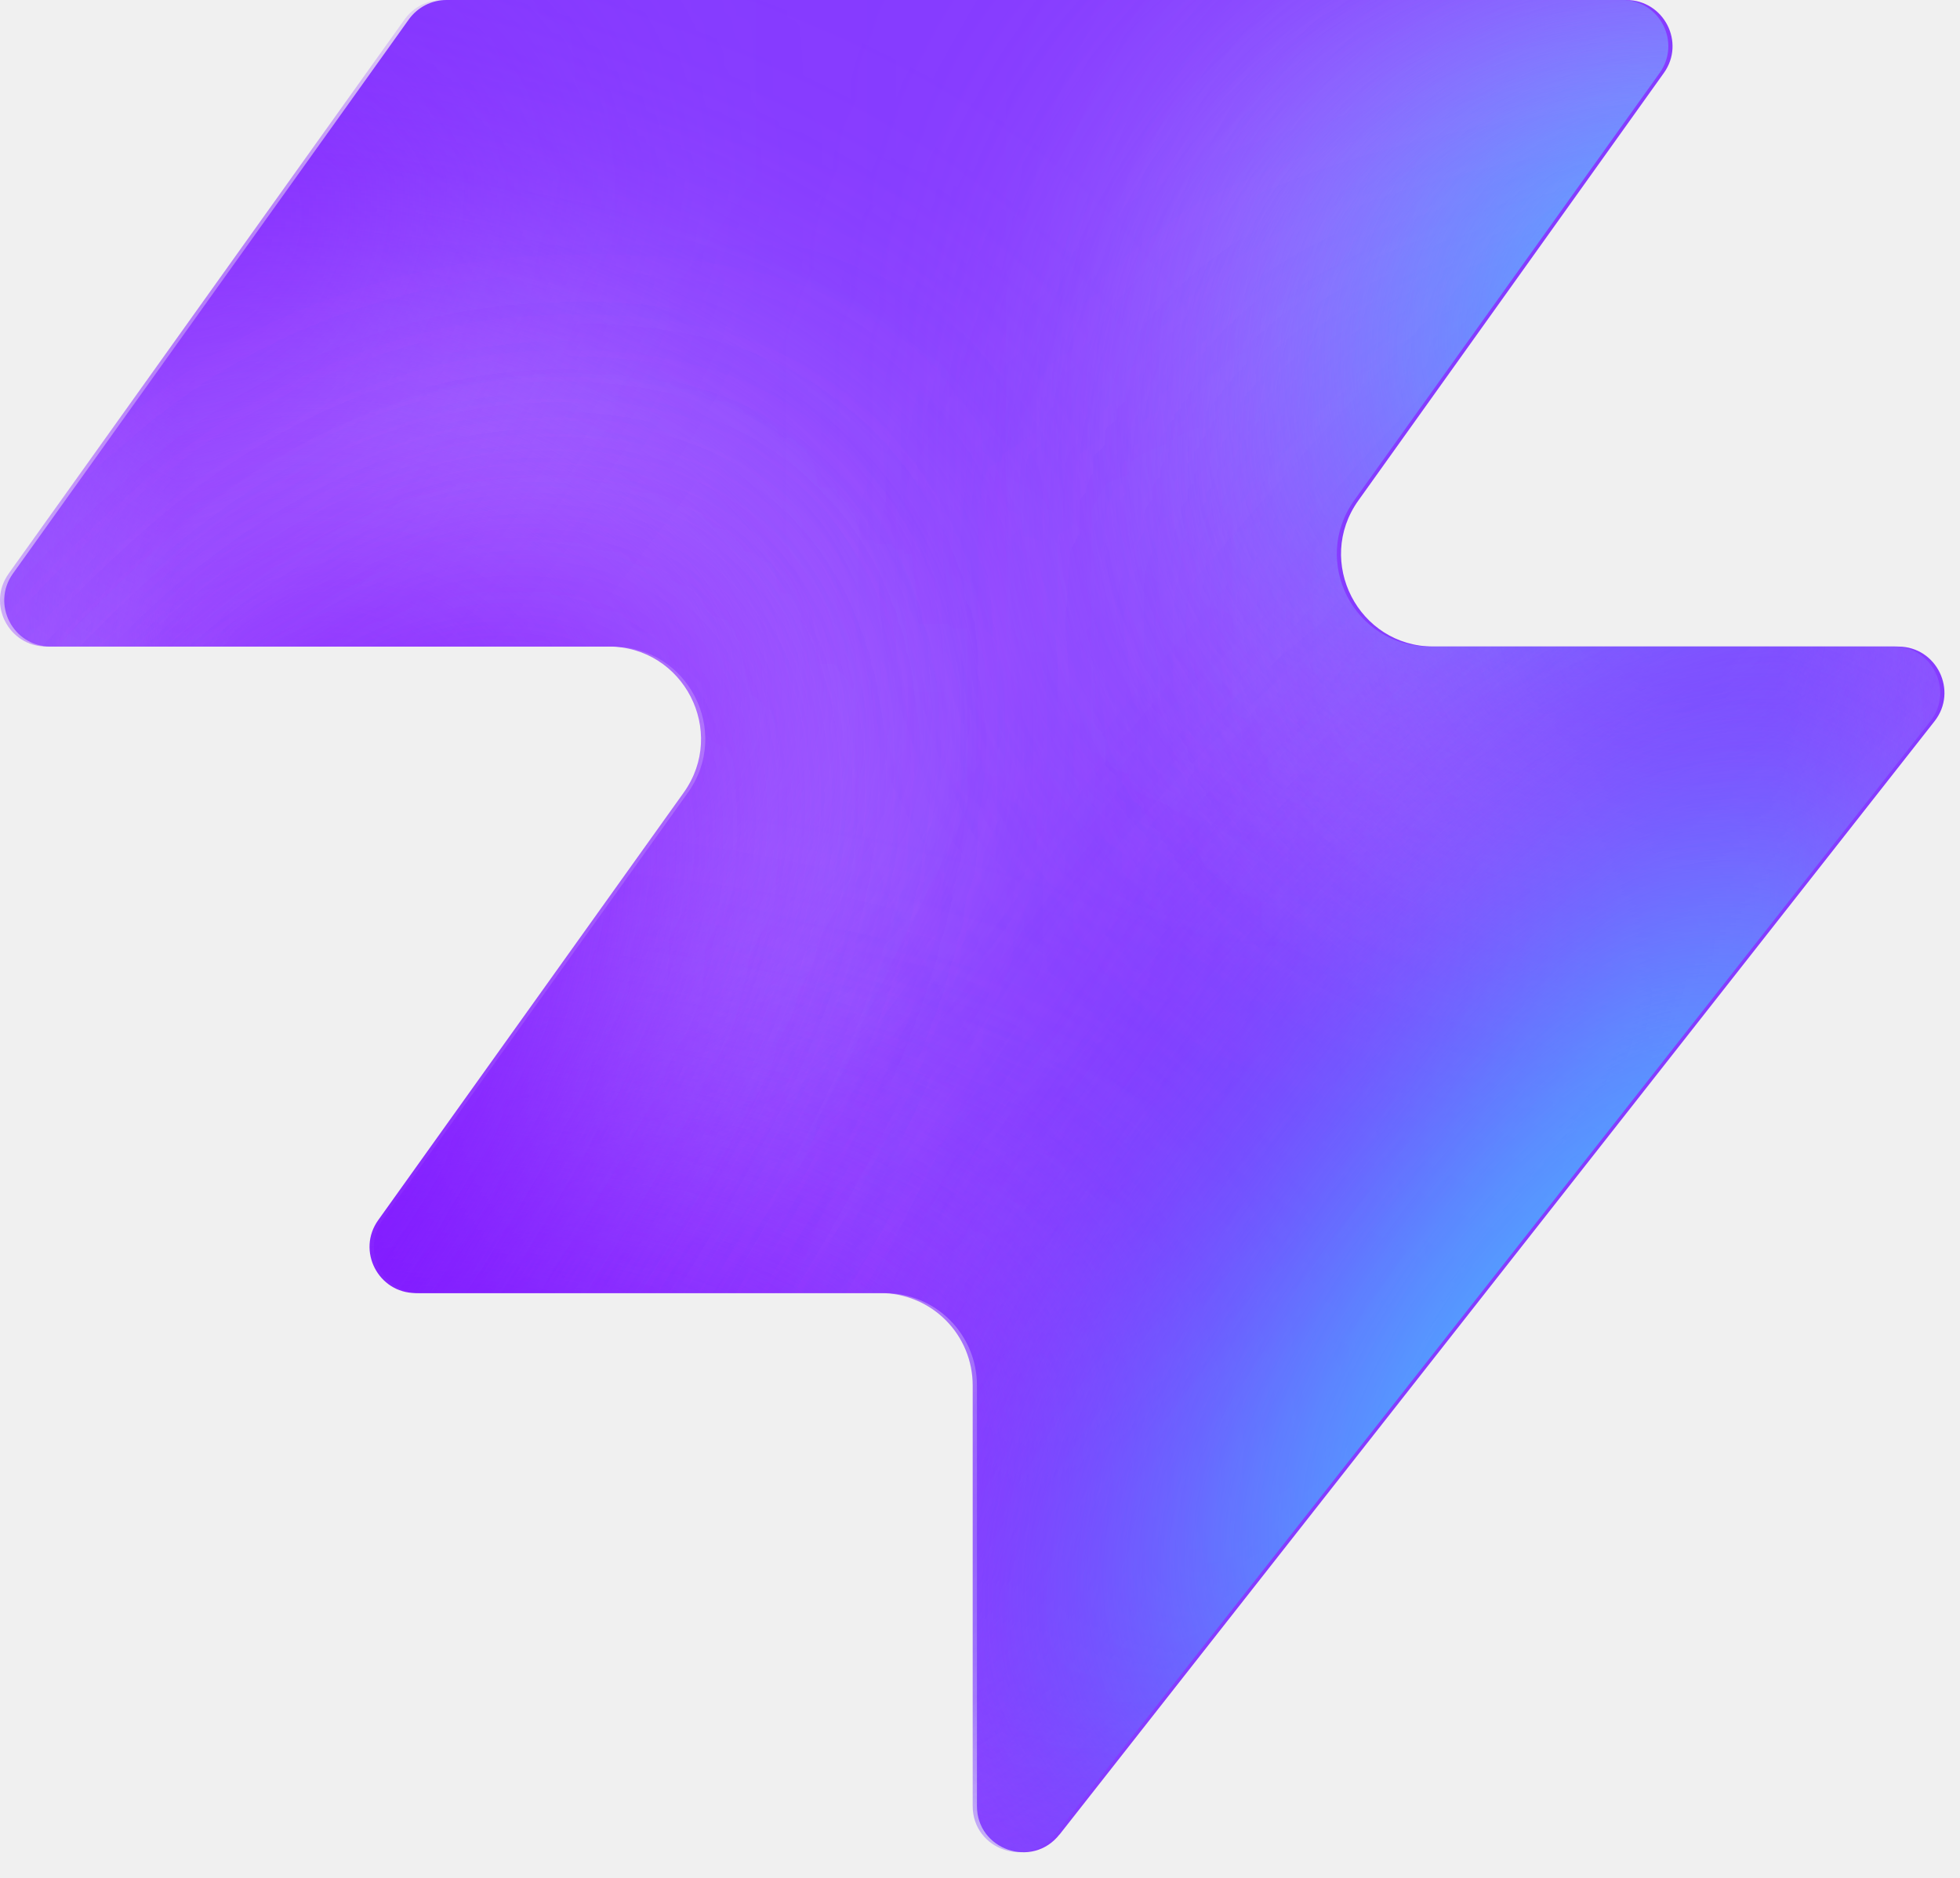
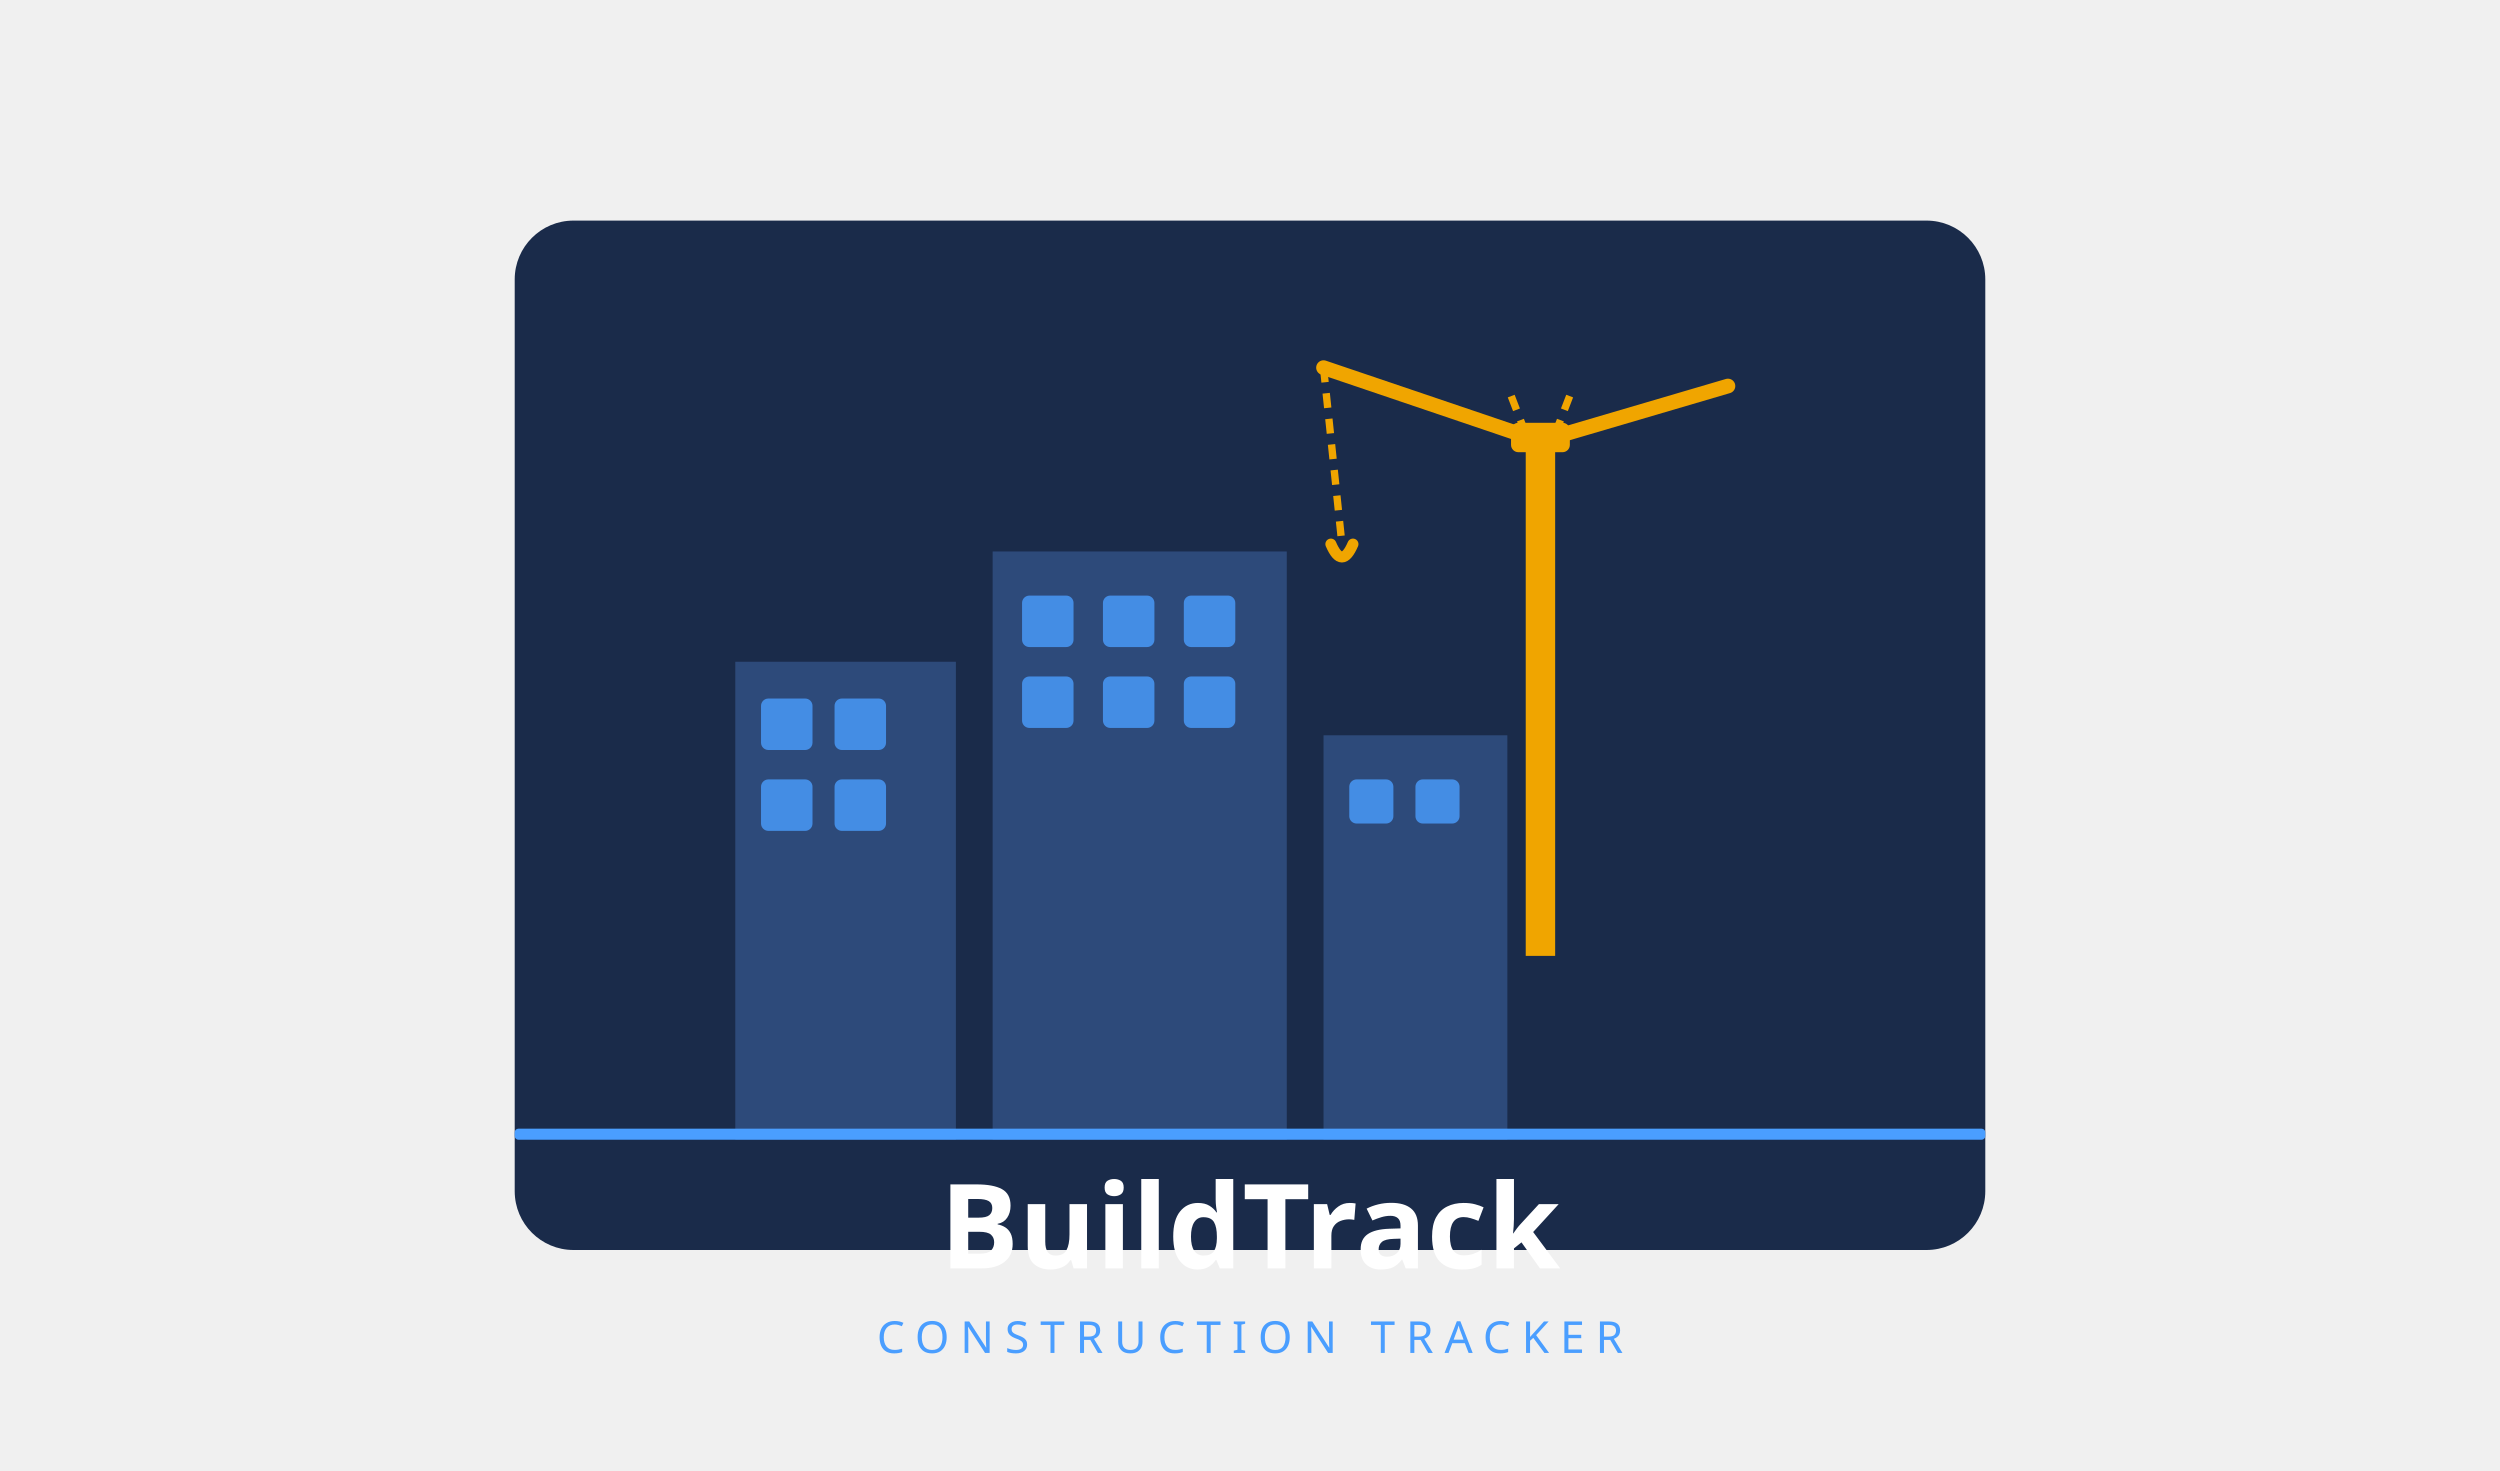
- <svg xmlns="http://www.w3.org/2000/svg" width="48" height="46" fill="none" viewBox="0 0 48 46">
-   <path fill="#863bff" d="M25.946 44.938c-.664.845-2.021.375-2.021-.698V33.937a2.26 2.26 0 0 0-2.262-2.262H10.287c-.92 0-1.456-1.04-.92-1.788l7.48-10.471c1.07-1.497 0-3.578-1.842-3.578H1.237c-.92 0-1.456-1.04-.92-1.788L10.013.474c.214-.297.556-.474.92-.474h28.894c.92 0 1.456 1.04.92 1.788l-7.48 10.471c-1.07 1.498 0 3.579 1.842 3.579h11.377c.943 0 1.473 1.088.89 1.83L25.947 44.94z" style="fill:#863bff;fill:color(display-p3 .525 .23 1);fill-opacity:1" />
-   <mask id="a" width="48" height="46" x="0" y="0" maskUnits="userSpaceOnUse" style="mask-type:alpha">
-     <path fill="#000" d="M25.842 44.938c-.664.844-2.021.375-2.021-.698V33.937a2.26 2.26 0 0 0-2.262-2.262H10.183c-.92 0-1.456-1.04-.92-1.788l7.48-10.471c1.07-1.498 0-3.579-1.842-3.579H1.133c-.92 0-1.456-1.04-.92-1.787L9.91.473c.214-.297.556-.474.92-.474h28.894c.92 0 1.456 1.04.92 1.788l-7.48 10.471c-1.07 1.498 0 3.578 1.842 3.578h11.377c.943 0 1.473 1.088.89 1.832L25.843 44.94z" style="fill:#000;fill-opacity:1" />
-   </mask>
-   <g mask="url(#a)">
-     <g filter="url(#b)">
-       <ellipse cx="5.508" cy="14.704" fill="#ede6ff" rx="5.508" ry="14.704" style="fill:#ede6ff;fill:color(display-p3 .927 .903 1);fill-opacity:1" transform="matrix(.00324 1 1 -.00324 -4.47 31.516)" />
-     </g>
-     <g filter="url(#c)">
-       <ellipse cx="10.399" cy="29.851" fill="#ede6ff" rx="10.399" ry="29.851" style="fill:#ede6ff;fill:color(display-p3 .927 .903 1);fill-opacity:1" transform="matrix(.00324 1 1 -.00324 -39.328 7.883)" />
-     </g>
-     <g filter="url(#d)">
-       <ellipse cx="5.508" cy="30.487" fill="#7e14ff" rx="5.508" ry="30.487" style="fill:#7e14ff;fill:color(display-p3 .492 .077 1);fill-opacity:1" transform="rotate(89.814 -25.913 -14.639)scale(1 -1)" />
-     </g>
-     <g filter="url(#e)">
-       <ellipse cx="5.508" cy="30.599" fill="#7e14ff" rx="5.508" ry="30.599" style="fill:#7e14ff;fill:color(display-p3 .492 .077 1);fill-opacity:1" transform="rotate(89.814 -32.644 -3.334)scale(1 -1)" />
-     </g>
-     <g filter="url(#f)">
-       <ellipse cx="5.508" cy="30.599" fill="#7e14ff" rx="5.508" ry="30.599" style="fill:#7e14ff;fill:color(display-p3 .492 .077 1);fill-opacity:1" transform="matrix(.00324 1 1 -.00324 -34.34 30.47)" />
-     </g>
-     <g filter="url(#g)">
-       <ellipse cx="14.072" cy="22.078" fill="#ede6ff" rx="14.072" ry="22.078" style="fill:#ede6ff;fill:color(display-p3 .927 .903 1);fill-opacity:1" transform="rotate(93.35 24.506 48.493)scale(-1 1)" />
-     </g>
-     <g filter="url(#h)">
-       <ellipse cx="3.47" cy="21.501" fill="#7e14ff" rx="3.47" ry="21.501" style="fill:#7e14ff;fill:color(display-p3 .492 .077 1);fill-opacity:1" transform="rotate(89.009 28.708 47.59)scale(-1 1)" />
-     </g>
-     <g filter="url(#i)">
-       <ellipse cx="3.47" cy="21.501" fill="#7e14ff" rx="3.47" ry="21.501" style="fill:#7e14ff;fill:color(display-p3 .492 .077 1);fill-opacity:1" transform="rotate(89.009 28.708 47.59)scale(-1 1)" />
-     </g>
-     <g filter="url(#j)">
-       <ellipse cx=".387" cy="8.972" fill="#7e14ff" rx="4.407" ry="29.108" style="fill:#7e14ff;fill:color(display-p3 .492 .077 1);fill-opacity:1" transform="rotate(39.51 .387 8.972)" />
-     </g>
-     <g filter="url(#k)">
-       <ellipse cx="47.523" cy="-6.092" fill="#7e14ff" rx="4.407" ry="29.108" style="fill:#7e14ff;fill:color(display-p3 .492 .077 1);fill-opacity:1" transform="rotate(37.892 47.523 -6.092)" />
-     </g>
-     <g filter="url(#l)">
-       <ellipse cx="41.412" cy="6.333" fill="#47bfff" rx="5.971" ry="9.665" style="fill:#47bfff;fill:color(display-p3 .28 .748 1);fill-opacity:1" transform="rotate(37.892 41.412 6.333)" />
-     </g>
-     <g filter="url(#m)">
-       <ellipse cx="-1.879" cy="38.332" fill="#7e14ff" rx="4.407" ry="29.108" style="fill:#7e14ff;fill:color(display-p3 .492 .077 1);fill-opacity:1" transform="rotate(37.892 -1.88 38.332)" />
-     </g>
-     <g filter="url(#n)">
-       <ellipse cx="-1.879" cy="38.332" fill="#7e14ff" rx="4.407" ry="29.108" style="fill:#7e14ff;fill:color(display-p3 .492 .077 1);fill-opacity:1" transform="rotate(37.892 -1.88 38.332)" />
-     </g>
-     <g filter="url(#o)">
-       <ellipse cx="35.651" cy="29.907" fill="#7e14ff" rx="4.407" ry="29.108" style="fill:#7e14ff;fill:color(display-p3 .492 .077 1);fill-opacity:1" transform="rotate(37.892 35.651 29.907)" />
-     </g>
-     <g filter="url(#p)">
-       <ellipse cx="38.418" cy="32.4" fill="#47bfff" rx="5.971" ry="15.297" style="fill:#47bfff;fill:color(display-p3 .28 .748 1);fill-opacity:1" transform="rotate(37.892 38.418 32.4)" />
-     </g>
-   </g>
-   <defs>
-     <filter id="b" width="60.045" height="41.654" x="-19.77" y="16.149" color-interpolation-filters="sRGB" filterUnits="userSpaceOnUse">
-       <feFlood flood-opacity="0" result="BackgroundImageFix" />
-       <feBlend in="SourceGraphic" in2="BackgroundImageFix" result="shape" />
-       <feGaussianBlur result="effect1_foregroundBlur_2002_17158" stdDeviation="7.659" />
-     </filter>
-     <filter id="c" width="90.34" height="51.437" x="-54.613" y="-7.533" color-interpolation-filters="sRGB" filterUnits="userSpaceOnUse">
-       <feFlood flood-opacity="0" result="BackgroundImageFix" />
-       <feBlend in="SourceGraphic" in2="BackgroundImageFix" result="shape" />
-       <feGaussianBlur result="effect1_foregroundBlur_2002_17158" stdDeviation="7.659" />
-     </filter>
-     <filter id="d" width="79.355" height="29.4" x="-49.64" y="2.03" color-interpolation-filters="sRGB" filterUnits="userSpaceOnUse">
-       <feFlood flood-opacity="0" result="BackgroundImageFix" />
-       <feBlend in="SourceGraphic" in2="BackgroundImageFix" result="shape" />
-       <feGaussianBlur result="effect1_foregroundBlur_2002_17158" stdDeviation="4.596" />
-     </filter>
-     <filter id="e" width="79.579" height="29.4" x="-45.045" y="20.029" color-interpolation-filters="sRGB" filterUnits="userSpaceOnUse">
-       <feFlood flood-opacity="0" result="BackgroundImageFix" />
-       <feBlend in="SourceGraphic" in2="BackgroundImageFix" result="shape" />
-       <feGaussianBlur result="effect1_foregroundBlur_2002_17158" stdDeviation="4.596" />
-     </filter>
-     <filter id="f" width="79.579" height="29.4" x="-43.513" y="21.178" color-interpolation-filters="sRGB" filterUnits="userSpaceOnUse">
-       <feFlood flood-opacity="0" result="BackgroundImageFix" />
-       <feBlend in="SourceGraphic" in2="BackgroundImageFix" result="shape" />
-       <feGaussianBlur result="effect1_foregroundBlur_2002_17158" stdDeviation="4.596" />
-     </filter>
-     <filter id="g" width="74.749" height="58.852" x="15.756" y="-17.901" color-interpolation-filters="sRGB" filterUnits="userSpaceOnUse">
-       <feFlood flood-opacity="0" result="BackgroundImageFix" />
-       <feBlend in="SourceGraphic" in2="BackgroundImageFix" result="shape" />
-       <feGaussianBlur result="effect1_foregroundBlur_2002_17158" stdDeviation="7.659" />
-     </filter>
-     <filter id="h" width="61.377" height="25.362" x="23.548" y="2.284" color-interpolation-filters="sRGB" filterUnits="userSpaceOnUse">
-       <feFlood flood-opacity="0" result="BackgroundImageFix" />
-       <feBlend in="SourceGraphic" in2="BackgroundImageFix" result="shape" />
-       <feGaussianBlur result="effect1_foregroundBlur_2002_17158" stdDeviation="4.596" />
-     </filter>
-     <filter id="i" width="61.377" height="25.362" x="23.548" y="2.284" color-interpolation-filters="sRGB" filterUnits="userSpaceOnUse">
-       <feFlood flood-opacity="0" result="BackgroundImageFix" />
-       <feBlend in="SourceGraphic" in2="BackgroundImageFix" result="shape" />
-       <feGaussianBlur result="effect1_foregroundBlur_2002_17158" stdDeviation="4.596" />
-     </filter>
-     <filter id="j" width="56.045" height="63.649" x="-27.636" y="-22.853" color-interpolation-filters="sRGB" filterUnits="userSpaceOnUse">
-       <feFlood flood-opacity="0" result="BackgroundImageFix" />
-       <feBlend in="SourceGraphic" in2="BackgroundImageFix" result="shape" />
-       <feGaussianBlur result="effect1_foregroundBlur_2002_17158" stdDeviation="4.596" />
-     </filter>
-     <filter id="k" width="54.814" height="64.646" x="20.116" y="-38.415" color-interpolation-filters="sRGB" filterUnits="userSpaceOnUse">
-       <feFlood flood-opacity="0" result="BackgroundImageFix" />
-       <feBlend in="SourceGraphic" in2="BackgroundImageFix" result="shape" />
-       <feGaussianBlur result="effect1_foregroundBlur_2002_17158" stdDeviation="4.596" />
-     </filter>
-     <filter id="l" width="33.541" height="35.313" x="24.641" y="-11.323" color-interpolation-filters="sRGB" filterUnits="userSpaceOnUse">
-       <feFlood flood-opacity="0" result="BackgroundImageFix" />
-       <feBlend in="SourceGraphic" in2="BackgroundImageFix" result="shape" />
-       <feGaussianBlur result="effect1_foregroundBlur_2002_17158" stdDeviation="4.596" />
-     </filter>
-     <filter id="m" width="54.814" height="64.646" x="-29.286" y="6.009" color-interpolation-filters="sRGB" filterUnits="userSpaceOnUse">
-       <feFlood flood-opacity="0" result="BackgroundImageFix" />
-       <feBlend in="SourceGraphic" in2="BackgroundImageFix" result="shape" />
-       <feGaussianBlur result="effect1_foregroundBlur_2002_17158" stdDeviation="4.596" />
-     </filter>
-     <filter id="n" width="54.814" height="64.646" x="-29.286" y="6.009" color-interpolation-filters="sRGB" filterUnits="userSpaceOnUse">
-       <feFlood flood-opacity="0" result="BackgroundImageFix" />
-       <feBlend in="SourceGraphic" in2="BackgroundImageFix" result="shape" />
-       <feGaussianBlur result="effect1_foregroundBlur_2002_17158" stdDeviation="4.596" />
-     </filter>
-     <filter id="o" width="54.814" height="64.646" x="8.244" y="-2.416" color-interpolation-filters="sRGB" filterUnits="userSpaceOnUse">
-       <feFlood flood-opacity="0" result="BackgroundImageFix" />
-       <feBlend in="SourceGraphic" in2="BackgroundImageFix" result="shape" />
-       <feGaussianBlur result="effect1_foregroundBlur_2002_17158" stdDeviation="4.596" />
-     </filter>
-     <filter id="p" width="39.409" height="43.623" x="18.713" y="10.588" color-interpolation-filters="sRGB" filterUnits="userSpaceOnUse">
-       <feFlood flood-opacity="0" result="BackgroundImageFix" />
-       <feBlend in="SourceGraphic" in2="BackgroundImageFix" result="shape" />
-       <feGaussianBlur result="effect1_foregroundBlur_2002_17158" stdDeviation="4.596" />
-     </filter>
-   </defs>
+ <svg xmlns="http://www.w3.org/2000/svg" width="100%" viewBox="0 0 680 400" role="img" style="">
+   <rect x="140" y="60" width="400" height="280" rx="16" style="fill:rgb(26, 43, 74);stroke:none;color:rgb(11, 11, 11);stroke-width:1px;stroke-linecap:butt;stroke-linejoin:miter;opacity:1;font-family:&quot;Anthropic Sans&quot;, -apple-system, &quot;system-ui&quot;, &quot;Segoe UI&quot;, sans-serif;font-size:16px;font-weight:400;text-anchor:start;dominant-baseline:auto" />
+   <rect x="200" y="180" width="60" height="130" style="fill:rgb(45, 74, 122);stroke:none;color:rgb(11, 11, 11);stroke-width:1px;stroke-linecap:butt;stroke-linejoin:miter;opacity:1;font-family:&quot;Anthropic Sans&quot;, -apple-system, &quot;system-ui&quot;, &quot;Segoe UI&quot;, sans-serif;font-size:16px;font-weight:400;text-anchor:start;dominant-baseline:auto" />
+   <rect x="270" y="150" width="80" height="160" style="fill:rgb(45, 74, 122);stroke:none;color:rgb(11, 11, 11);stroke-width:1px;stroke-linecap:butt;stroke-linejoin:miter;opacity:1;font-family:&quot;Anthropic Sans&quot;, -apple-system, &quot;system-ui&quot;, &quot;Segoe UI&quot;, sans-serif;font-size:16px;font-weight:400;text-anchor:start;dominant-baseline:auto" />
+   <rect x="360" y="200" width="50" height="110" style="fill:rgb(45, 74, 122);stroke:none;color:rgb(11, 11, 11);stroke-width:1px;stroke-linecap:butt;stroke-linejoin:miter;opacity:1;font-family:&quot;Anthropic Sans&quot;, -apple-system, &quot;system-ui&quot;, &quot;Segoe UI&quot;, sans-serif;font-size:16px;font-weight:400;text-anchor:start;dominant-baseline:auto" />
+   <rect x="207" y="190" width="14" height="14" rx="2" style="fill:rgb(74, 158, 255);stroke:none;color:rgb(11, 11, 11);stroke-width:1px;stroke-linecap:butt;stroke-linejoin:miter;opacity:0.8;font-family:&quot;Anthropic Sans&quot;, -apple-system, &quot;system-ui&quot;, &quot;Segoe UI&quot;, sans-serif;font-size:16px;font-weight:400;text-anchor:start;dominant-baseline:auto" />
+   <rect x="227" y="190" width="14" height="14" rx="2" style="fill:rgb(74, 158, 255);stroke:none;color:rgb(11, 11, 11);stroke-width:1px;stroke-linecap:butt;stroke-linejoin:miter;opacity:0.8;font-family:&quot;Anthropic Sans&quot;, -apple-system, &quot;system-ui&quot;, &quot;Segoe UI&quot;, sans-serif;font-size:16px;font-weight:400;text-anchor:start;dominant-baseline:auto" />
+   <rect x="207" y="212" width="14" height="14" rx="2" style="fill:rgb(74, 158, 255);stroke:none;color:rgb(11, 11, 11);stroke-width:1px;stroke-linecap:butt;stroke-linejoin:miter;opacity:0.8;font-family:&quot;Anthropic Sans&quot;, -apple-system, &quot;system-ui&quot;, &quot;Segoe UI&quot;, sans-serif;font-size:16px;font-weight:400;text-anchor:start;dominant-baseline:auto" />
+   <rect x="227" y="212" width="14" height="14" rx="2" style="fill:rgb(74, 158, 255);stroke:none;color:rgb(11, 11, 11);stroke-width:1px;stroke-linecap:butt;stroke-linejoin:miter;opacity:0.8;font-family:&quot;Anthropic Sans&quot;, -apple-system, &quot;system-ui&quot;, &quot;Segoe UI&quot;, sans-serif;font-size:16px;font-weight:400;text-anchor:start;dominant-baseline:auto" />
+   <rect x="278" y="162" width="14" height="14" rx="2" style="fill:rgb(74, 158, 255);stroke:none;color:rgb(11, 11, 11);stroke-width:1px;stroke-linecap:butt;stroke-linejoin:miter;opacity:0.8;font-family:&quot;Anthropic Sans&quot;, -apple-system, &quot;system-ui&quot;, &quot;Segoe UI&quot;, sans-serif;font-size:16px;font-weight:400;text-anchor:start;dominant-baseline:auto" />
+   <rect x="300" y="162" width="14" height="14" rx="2" style="fill:rgb(74, 158, 255);stroke:none;color:rgb(11, 11, 11);stroke-width:1px;stroke-linecap:butt;stroke-linejoin:miter;opacity:0.8;font-family:&quot;Anthropic Sans&quot;, -apple-system, &quot;system-ui&quot;, &quot;Segoe UI&quot;, sans-serif;font-size:16px;font-weight:400;text-anchor:start;dominant-baseline:auto" />
+   <rect x="322" y="162" width="14" height="14" rx="2" style="fill:rgb(74, 158, 255);stroke:none;color:rgb(11, 11, 11);stroke-width:1px;stroke-linecap:butt;stroke-linejoin:miter;opacity:0.8;font-family:&quot;Anthropic Sans&quot;, -apple-system, &quot;system-ui&quot;, &quot;Segoe UI&quot;, sans-serif;font-size:16px;font-weight:400;text-anchor:start;dominant-baseline:auto" />
+   <rect x="278" y="184" width="14" height="14" rx="2" style="fill:rgb(74, 158, 255);stroke:none;color:rgb(11, 11, 11);stroke-width:1px;stroke-linecap:butt;stroke-linejoin:miter;opacity:0.8;font-family:&quot;Anthropic Sans&quot;, -apple-system, &quot;system-ui&quot;, &quot;Segoe UI&quot;, sans-serif;font-size:16px;font-weight:400;text-anchor:start;dominant-baseline:auto" />
+   <rect x="300" y="184" width="14" height="14" rx="2" style="fill:rgb(74, 158, 255);stroke:none;color:rgb(11, 11, 11);stroke-width:1px;stroke-linecap:butt;stroke-linejoin:miter;opacity:0.8;font-family:&quot;Anthropic Sans&quot;, -apple-system, &quot;system-ui&quot;, &quot;Segoe UI&quot;, sans-serif;font-size:16px;font-weight:400;text-anchor:start;dominant-baseline:auto" />
+   <rect x="322" y="184" width="14" height="14" rx="2" style="fill:rgb(74, 158, 255);stroke:none;color:rgb(11, 11, 11);stroke-width:1px;stroke-linecap:butt;stroke-linejoin:miter;opacity:0.8;font-family:&quot;Anthropic Sans&quot;, -apple-system, &quot;system-ui&quot;, &quot;Segoe UI&quot;, sans-serif;font-size:16px;font-weight:400;text-anchor:start;dominant-baseline:auto" />
+   <rect x="367" y="212" width="12" height="12" rx="2" style="fill:rgb(74, 158, 255);stroke:none;color:rgb(11, 11, 11);stroke-width:1px;stroke-linecap:butt;stroke-linejoin:miter;opacity:0.8;font-family:&quot;Anthropic Sans&quot;, -apple-system, &quot;system-ui&quot;, &quot;Segoe UI&quot;, sans-serif;font-size:16px;font-weight:400;text-anchor:start;dominant-baseline:auto" />
+   <rect x="385" y="212" width="12" height="12" rx="2" style="fill:rgb(74, 158, 255);stroke:none;color:rgb(11, 11, 11);stroke-width:1px;stroke-linecap:butt;stroke-linejoin:miter;opacity:0.8;font-family:&quot;Anthropic Sans&quot;, -apple-system, &quot;system-ui&quot;, &quot;Segoe UI&quot;, sans-serif;font-size:16px;font-weight:400;text-anchor:start;dominant-baseline:auto" />
+   <rect x="415" y="120" width="8" height="140" style="fill:rgb(240, 165, 0);stroke:none;color:rgb(11, 11, 11);stroke-width:1px;stroke-linecap:butt;stroke-linejoin:miter;opacity:1;font-family:&quot;Anthropic Sans&quot;, -apple-system, &quot;system-ui&quot;, &quot;Segoe UI&quot;, sans-serif;font-size:16px;font-weight:400;text-anchor:start;dominant-baseline:auto" />
+   <rect x="411" y="115" width="16" height="8" rx="2" style="fill:rgb(240, 165, 0);stroke:none;color:rgb(11, 11, 11);stroke-width:1px;stroke-linecap:butt;stroke-linejoin:miter;opacity:1;font-family:&quot;Anthropic Sans&quot;, -apple-system, &quot;system-ui&quot;, &quot;Segoe UI&quot;, sans-serif;font-size:16px;font-weight:400;text-anchor:start;dominant-baseline:auto" />
+   <line x1="419" y1="120" x2="360" y2="100" style="fill:none;stroke:rgb(240, 165, 0);color:rgb(11, 11, 11);stroke-width:4px;stroke-linecap:round;stroke-linejoin:miter;opacity:1;font-family:&quot;Anthropic Sans&quot;, -apple-system, &quot;system-ui&quot;, &quot;Segoe UI&quot;, sans-serif;font-size:16px;font-weight:400;text-anchor:start;dominant-baseline:auto" />
+   <line x1="419" y1="120" x2="470" y2="105" style="fill:none;stroke:rgb(240, 165, 0);color:rgb(11, 11, 11);stroke-width:4px;stroke-linecap:round;stroke-linejoin:miter;opacity:1;font-family:&quot;Anthropic Sans&quot;, -apple-system, &quot;system-ui&quot;, &quot;Segoe UI&quot;, sans-serif;font-size:16px;font-weight:400;text-anchor:start;dominant-baseline:auto" />
+   <line x1="360" y1="100" x2="365" y2="148" style="fill:none;stroke:rgb(240, 165, 0);color:rgb(11, 11, 11);stroke-width:2px;stroke-dasharray:4px, 3px;stroke-linecap:butt;stroke-linejoin:miter;opacity:1;font-family:&quot;Anthropic Sans&quot;, -apple-system, &quot;system-ui&quot;, &quot;Segoe UI&quot;, sans-serif;font-size:16px;font-weight:400;text-anchor:start;dominant-baseline:auto" />
+   <path d="M362 148 Q365 155 368 148" style="fill:none;stroke:rgb(240, 165, 0);color:rgb(11, 11, 11);stroke-width:3px;stroke-linecap:round;stroke-linejoin:miter;opacity:1;font-family:&quot;Anthropic Sans&quot;, -apple-system, &quot;system-ui&quot;, &quot;Segoe UI&quot;, sans-serif;font-size:16px;font-weight:400;text-anchor:start;dominant-baseline:auto" />
+   <line x1="415" y1="118" x2="410" y2="105" style="fill:none;stroke:rgb(240, 165, 0);color:rgb(11, 11, 11);stroke-width:2px;stroke-dasharray:4px, 3px;stroke-linecap:butt;stroke-linejoin:miter;opacity:1;font-family:&quot;Anthropic Sans&quot;, -apple-system, &quot;system-ui&quot;, &quot;Segoe UI&quot;, sans-serif;font-size:16px;font-weight:400;text-anchor:start;dominant-baseline:auto" />
+   <line x1="423" y1="118" x2="428" y2="105" style="fill:none;stroke:rgb(240, 165, 0);color:rgb(11, 11, 11);stroke-width:2px;stroke-dasharray:4px, 3px;stroke-linecap:butt;stroke-linejoin:miter;opacity:1;font-family:&quot;Anthropic Sans&quot;, -apple-system, &quot;system-ui&quot;, &quot;Segoe UI&quot;, sans-serif;font-size:16px;font-weight:400;text-anchor:start;dominant-baseline:auto" />
+   <rect x="140" y="307" width="400" height="3" rx="1" style="fill:rgb(74, 158, 255);stroke:none;color:rgb(11, 11, 11);stroke-width:1px;stroke-linecap:butt;stroke-linejoin:miter;opacity:1;font-family:&quot;Anthropic Sans&quot;, -apple-system, &quot;system-ui&quot;, &quot;Segoe UI&quot;, sans-serif;font-size:16px;font-weight:400;text-anchor:start;dominant-baseline:auto" />
+   <text x="340" y="345" text-anchor="middle" style="font-size:32px; fill:#ffffff; font-family:sans-serif; font-weight:700;;fill:rgb(255, 255, 255);stroke:none;color:rgb(11, 11, 11);stroke-width:1px;stroke-linecap:butt;stroke-linejoin:miter;opacity:1;font-family:sans-serif;font-size:32px;font-weight:700;text-anchor:middle;dominant-baseline:auto">BuildTrack</text>
+   <text x="340" y="368" text-anchor="middle" style="font-size:12px; fill:#4a9eff; font-family:sans-serif; letter-spacing:3px;;fill:rgb(74, 158, 255);stroke:none;color:rgb(11, 11, 11);stroke-width:1px;stroke-linecap:butt;stroke-linejoin:miter;opacity:1;font-family:sans-serif;font-size:12px;font-weight:400;text-anchor:middle;dominant-baseline:auto">CONSTRUCTION TRACKER</text>
</svg>
